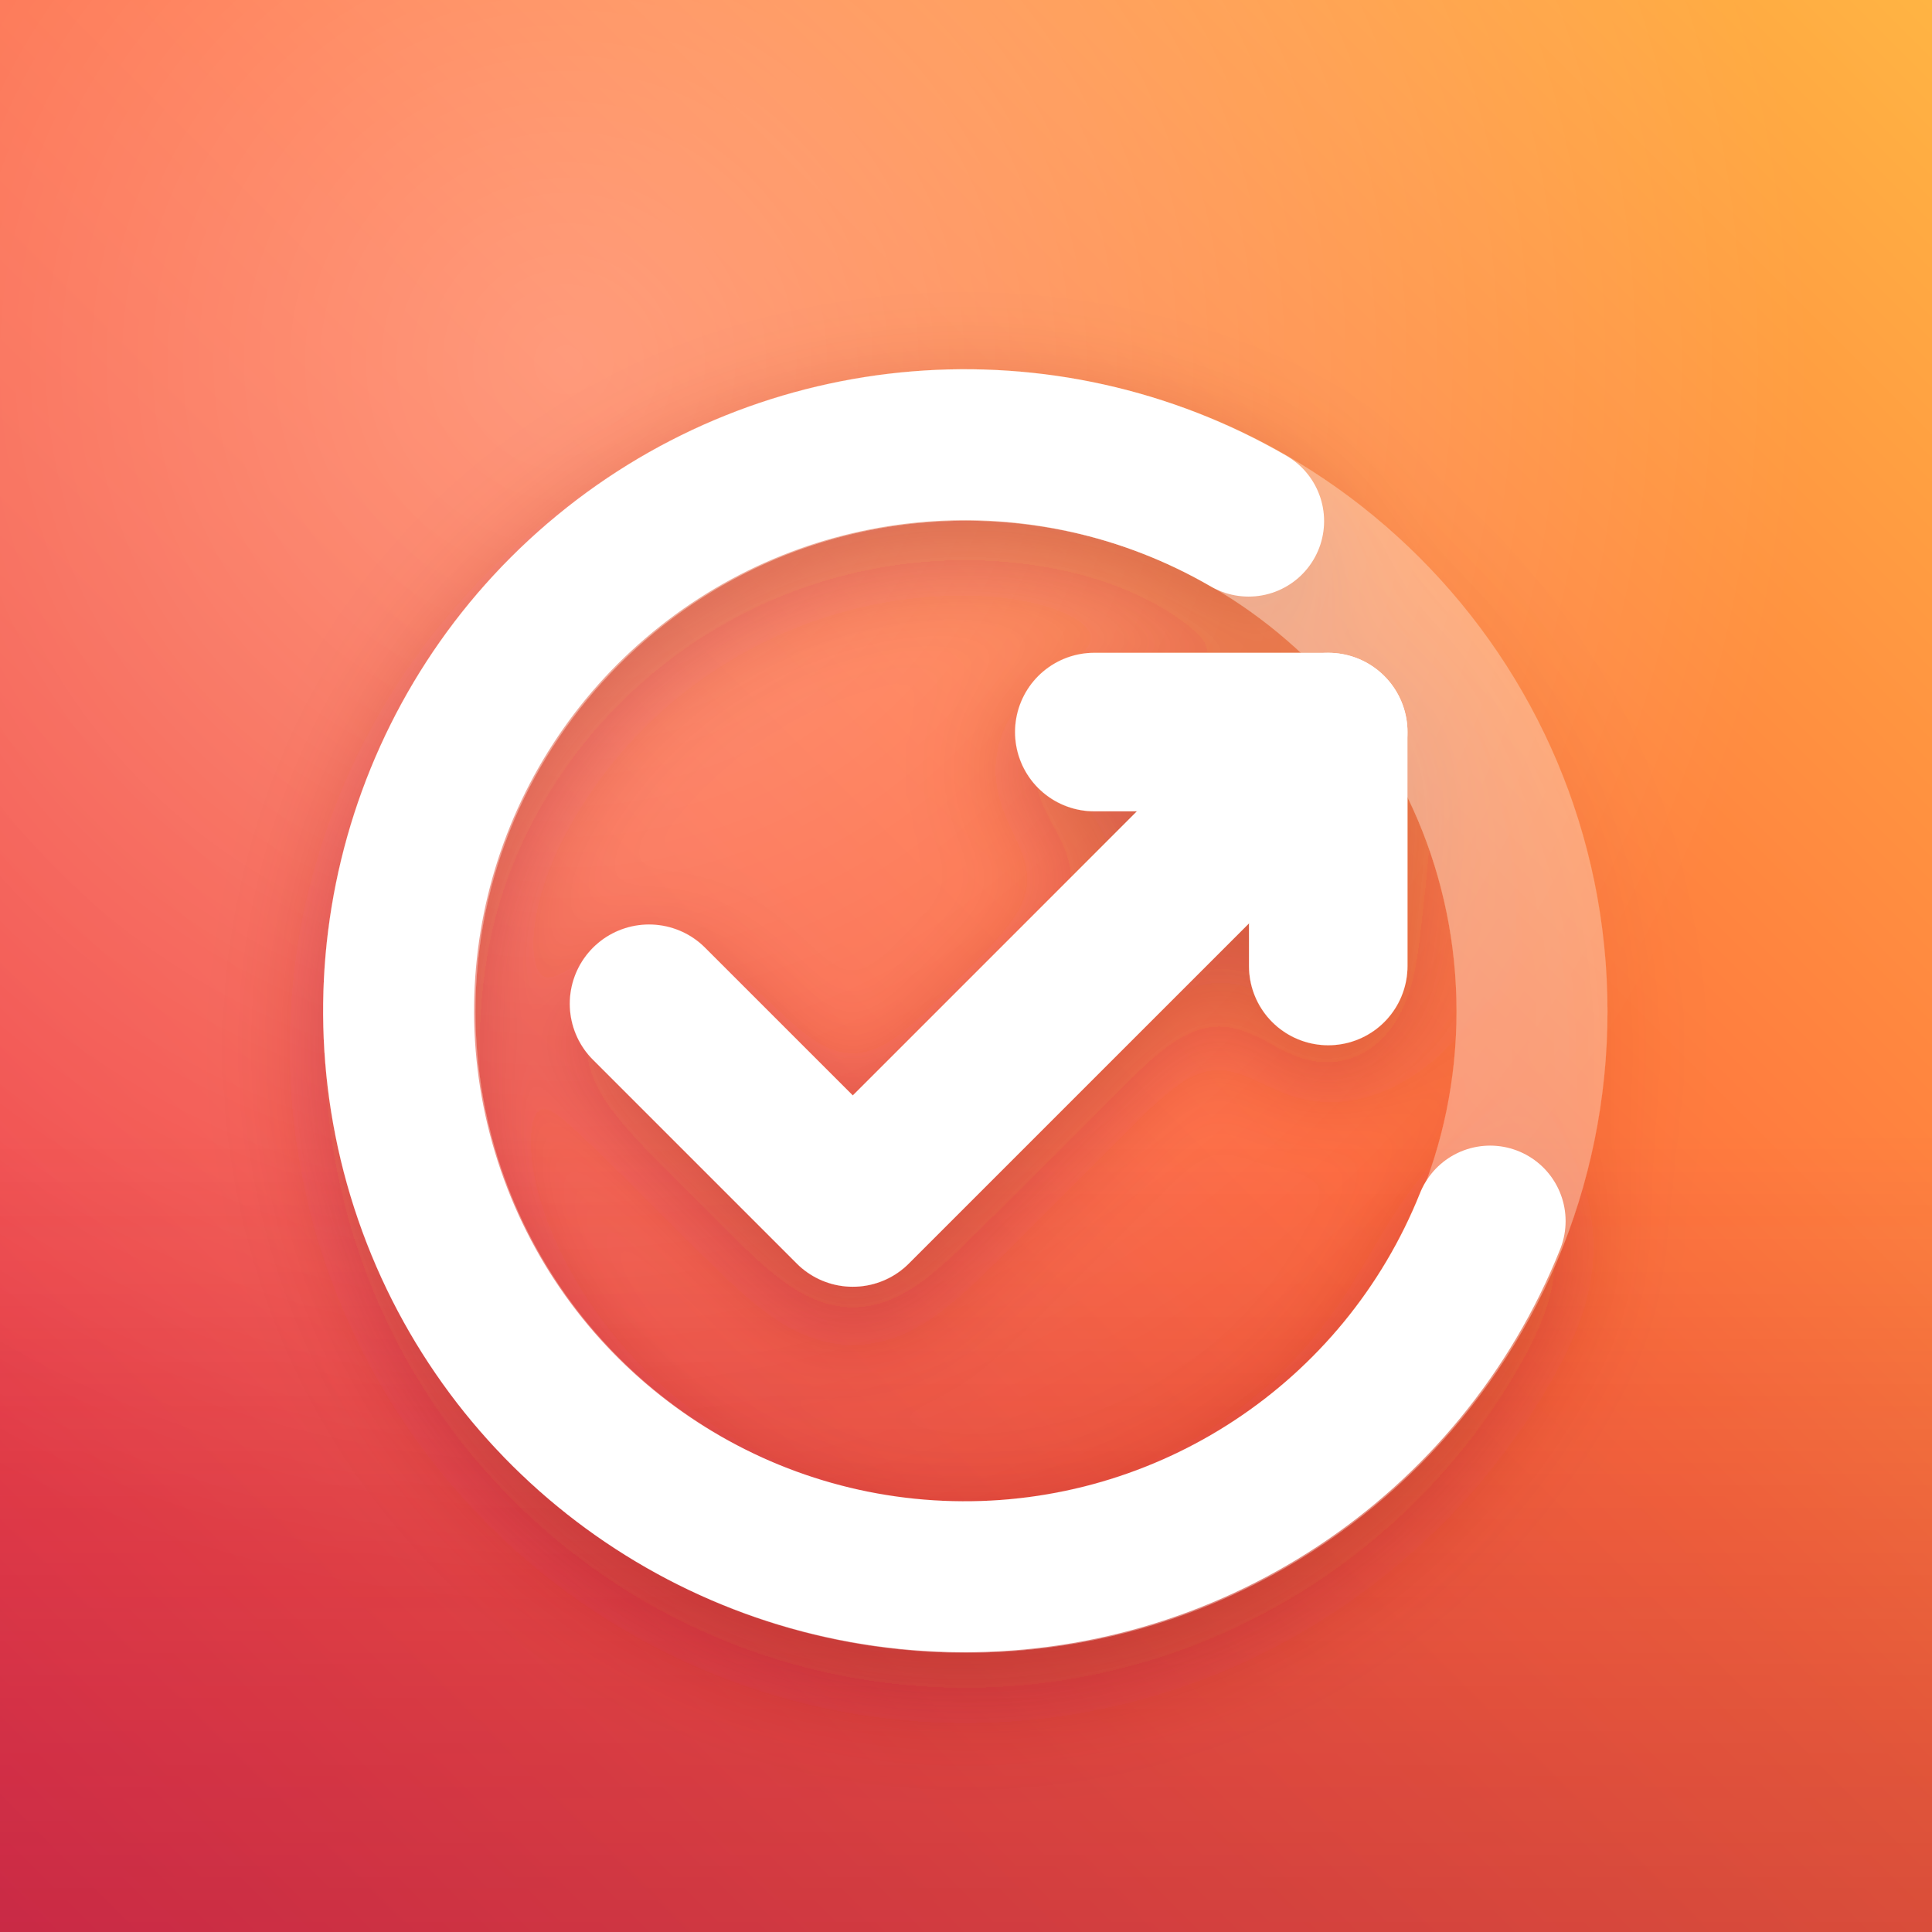
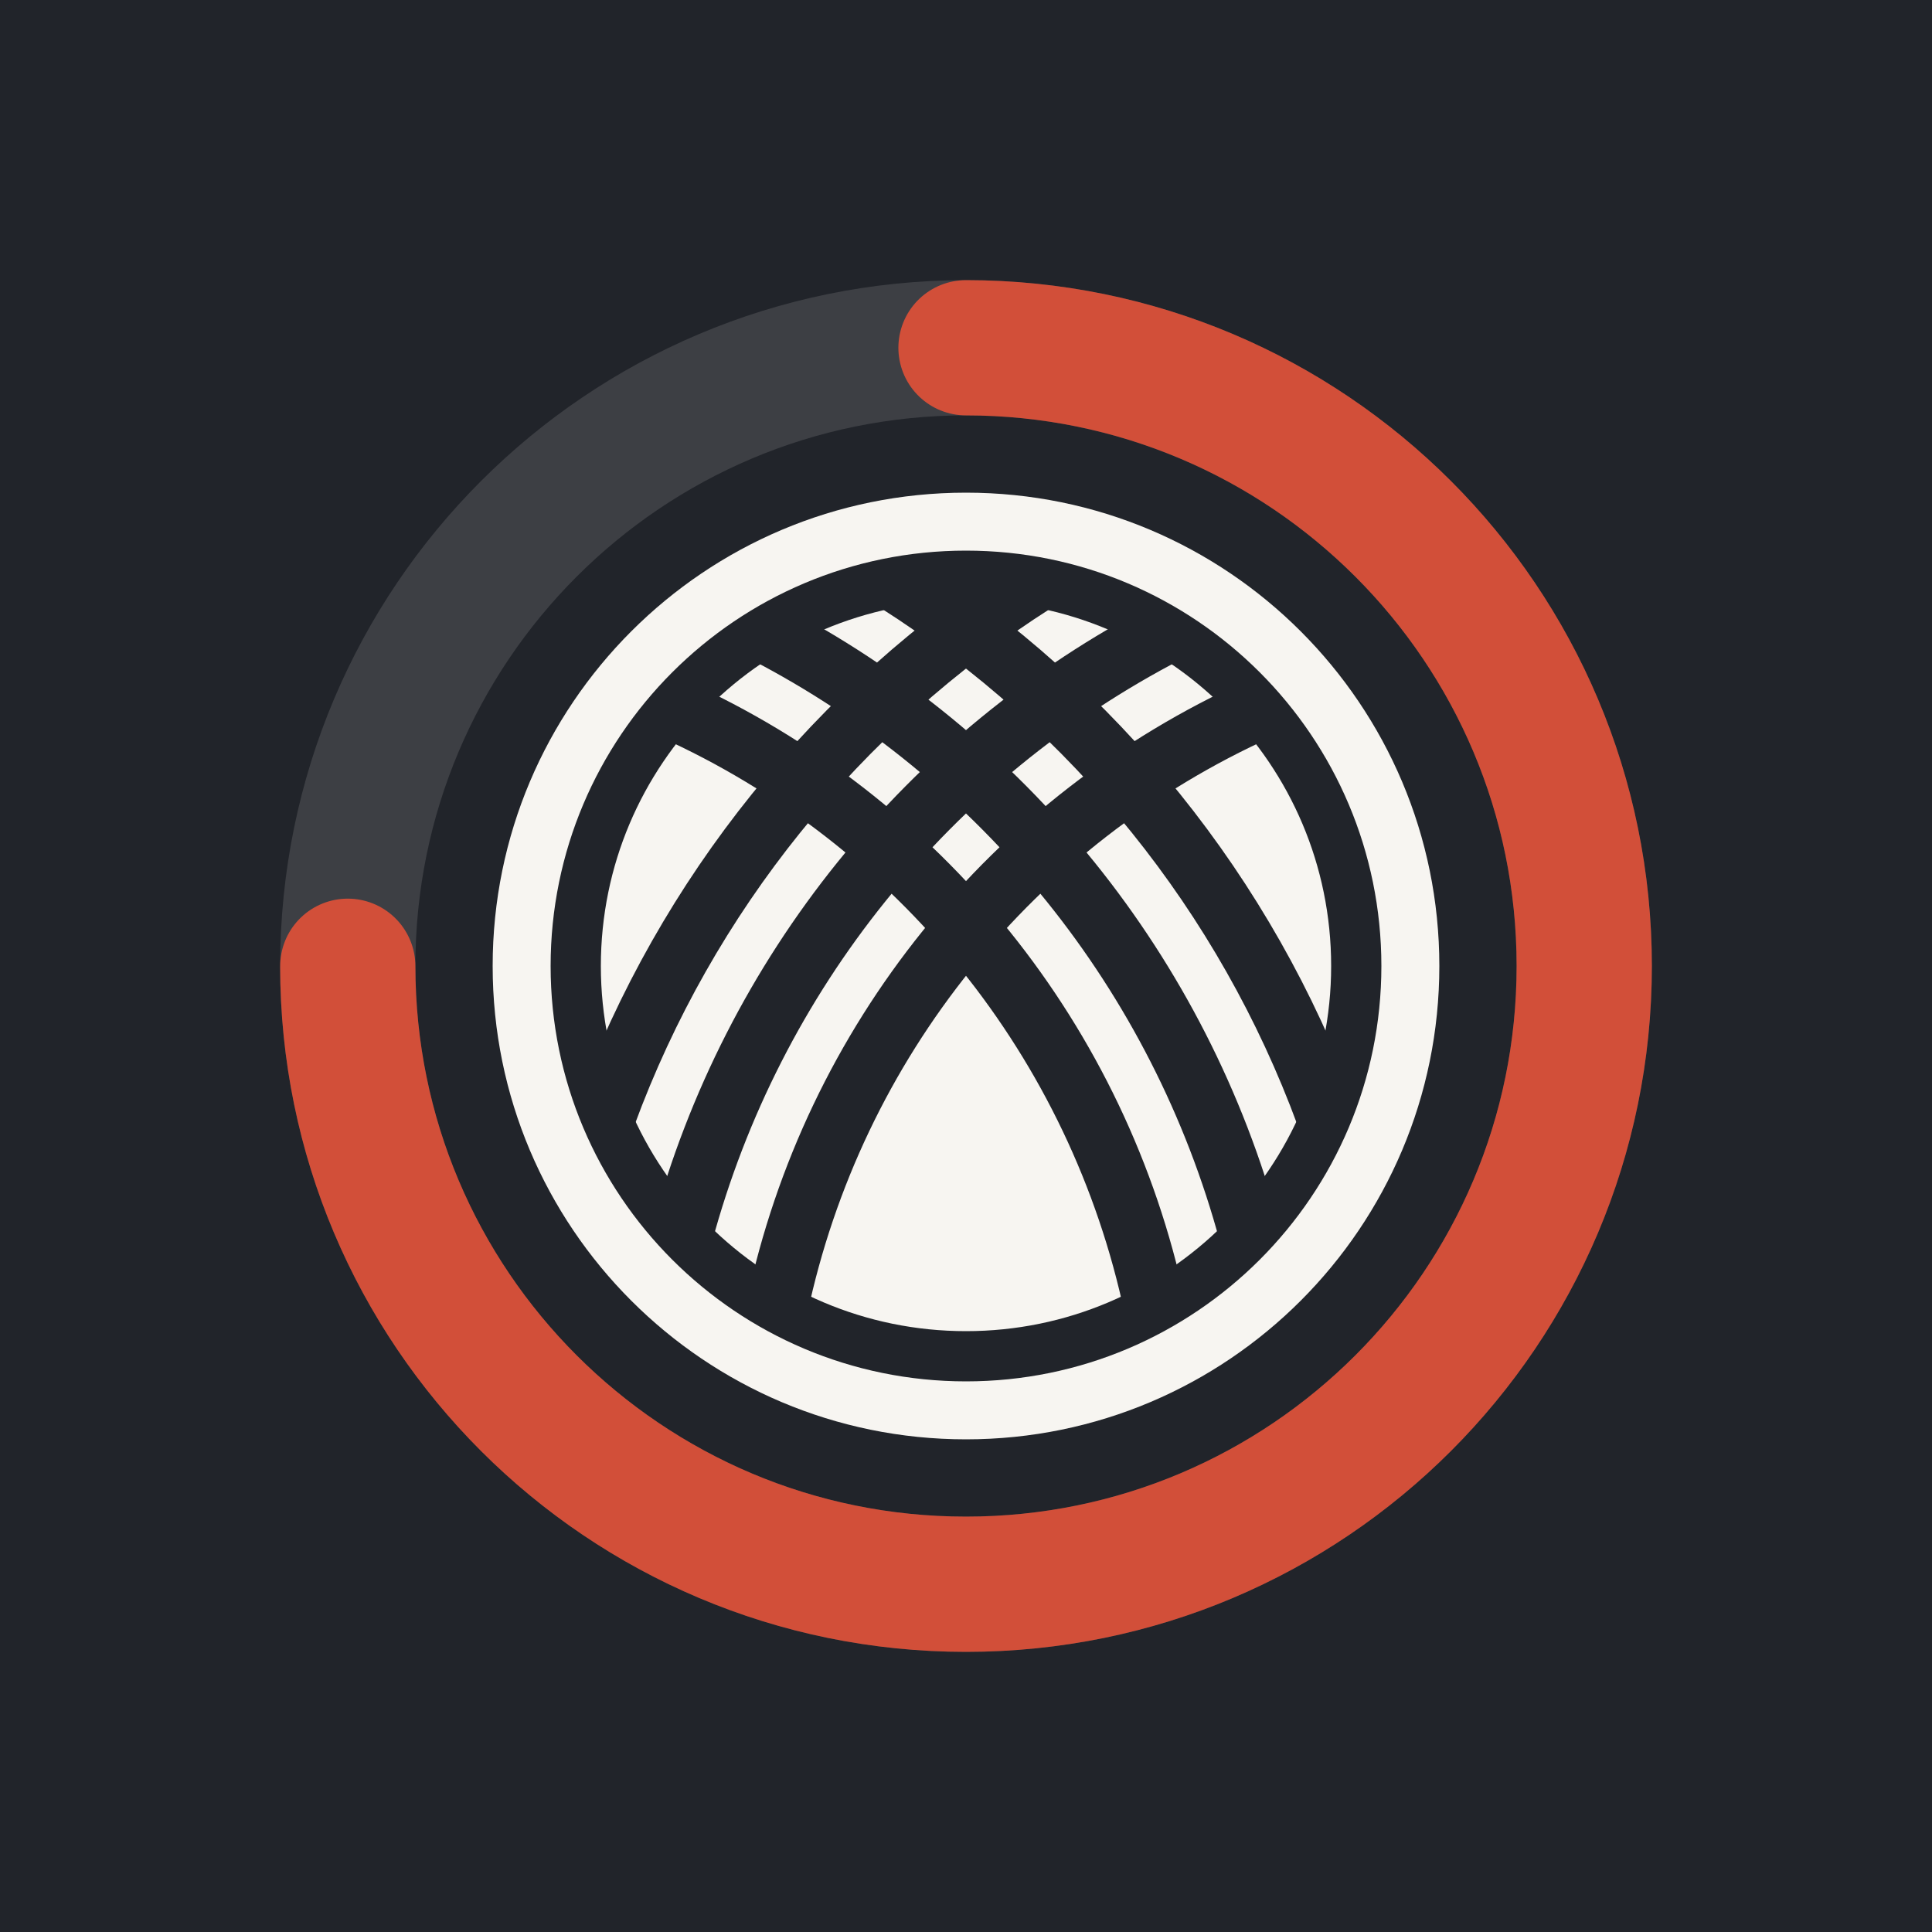
<svg xmlns="http://www.w3.org/2000/svg" viewBox="0 0 512 512">
-   <defs>
-     <linearGradient id="bg" x1="0" y1="512" x2="512" y2="0" gradientUnits="userSpaceOnUse">
-       <stop offset="0" stop-color="#E8344E" />
-       <stop offset="0.55" stop-color="#FF6A3D" />
-       <stop offset="1" stop-color="#FFB443" />
-     </linearGradient>
-     <radialGradient id="shine" cx="150" cy="96" r="330" gradientUnits="userSpaceOnUse">
-       <stop offset="0" stop-color="#FFFFFF" stop-opacity="0.32" />
-       <stop offset="1" stop-color="#FFFFFF" stop-opacity="0" />
-     </radialGradient>
-     <linearGradient id="shade" x1="0" y1="300" x2="0" y2="512" gradientUnits="userSpaceOnUse">
-       <stop offset="0" stop-color="#7A0F2E" stop-opacity="0" />
-       <stop offset="1" stop-color="#7A0F2E" stop-opacity="0.28" />
-     </linearGradient>
-     <filter id="soft" x="-20%" y="-20%" width="140%" height="140%">
-       <feDropShadow dx="0" dy="10" stdDeviation="14" flood-color="#8A1430" flood-opacity="0.35" />
-     </filter>
-   </defs>
-   <rect width="512" height="512" fill="url(#bg)" />
-   <rect width="512" height="512" fill="url(#shine)" />
-   <rect width="512" height="512" fill="url(#shade)" />
-   <g filter="url(#soft)" fill="none" stroke="#FFFFFF" stroke-linecap="round" stroke-linejoin="round">
-     <circle cx="256" cy="268" r="150" stroke-opacity="0.28" stroke-width="40" />
-     <path d="M394.9 323.6 A150 150 0 1 1 330.9 138.1" stroke-width="40" />
-     <path d="M172 266 L226 320 L352 194" stroke-width="42" />
-     <path d="M290 194 H352 V256" stroke-width="42" />
+   <g transform="scale(5.12)">
+     <rect width="100" height="100" fill="#21242A" />
+     <circle cx="50" cy="50" r="32" fill="none" stroke="#3D3F44" stroke-width="7" />
+     <circle cx="50" cy="50" r="32" fill="none" stroke="#D24F39" stroke-width="7" stroke-linecap="round" stroke-dasharray="150.8 201.1" transform="rotate(-90 50 50)" />
+     <circle cx="50" cy="50" r="24.5" fill="#F7F5F1" />
+     <circle cx="50" cy="50" r="20.2" fill="none" stroke="#21242A" stroke-width="2.6" />
+     <path d="M65.19,36.68 A44,44 0 0,0 40.22,67.68 M60.42,32.7 A49.67,49.67 0 0,0 35.31,63.87 M53.56,30.12 A55.33,55.33 0 0,0 31.33,57.71 M59.78,67.68 A44,44 0 0,0 34.81,36.68 M64.69,63.87 A49.67,49.67 0 0,0 39.58,32.7 M68.67,57.71 A55.33,55.33 0 0,0 46.44,30.12" fill="none" stroke="#21242A" stroke-width="3.2" />
  </g>
</svg>
